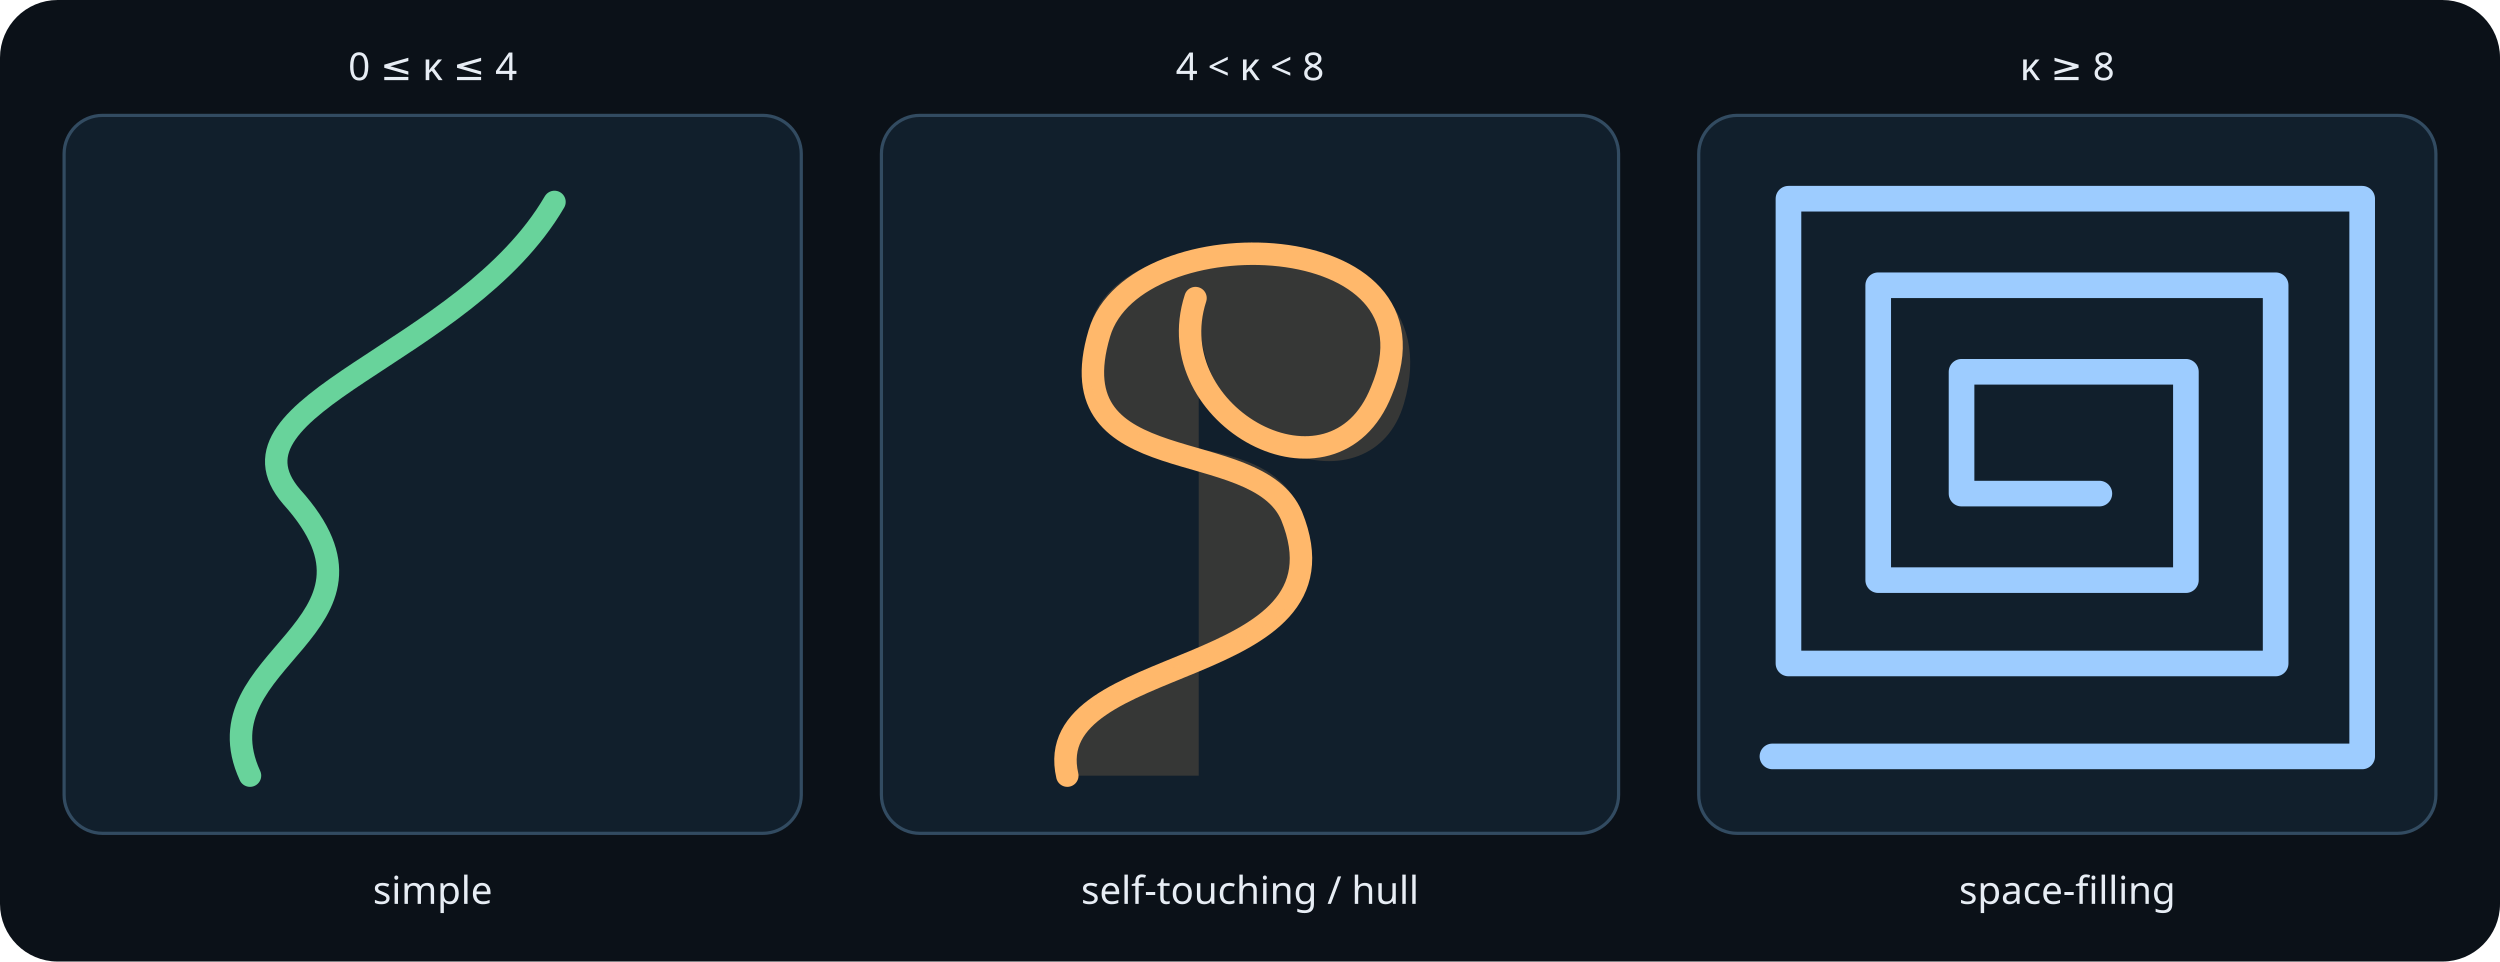
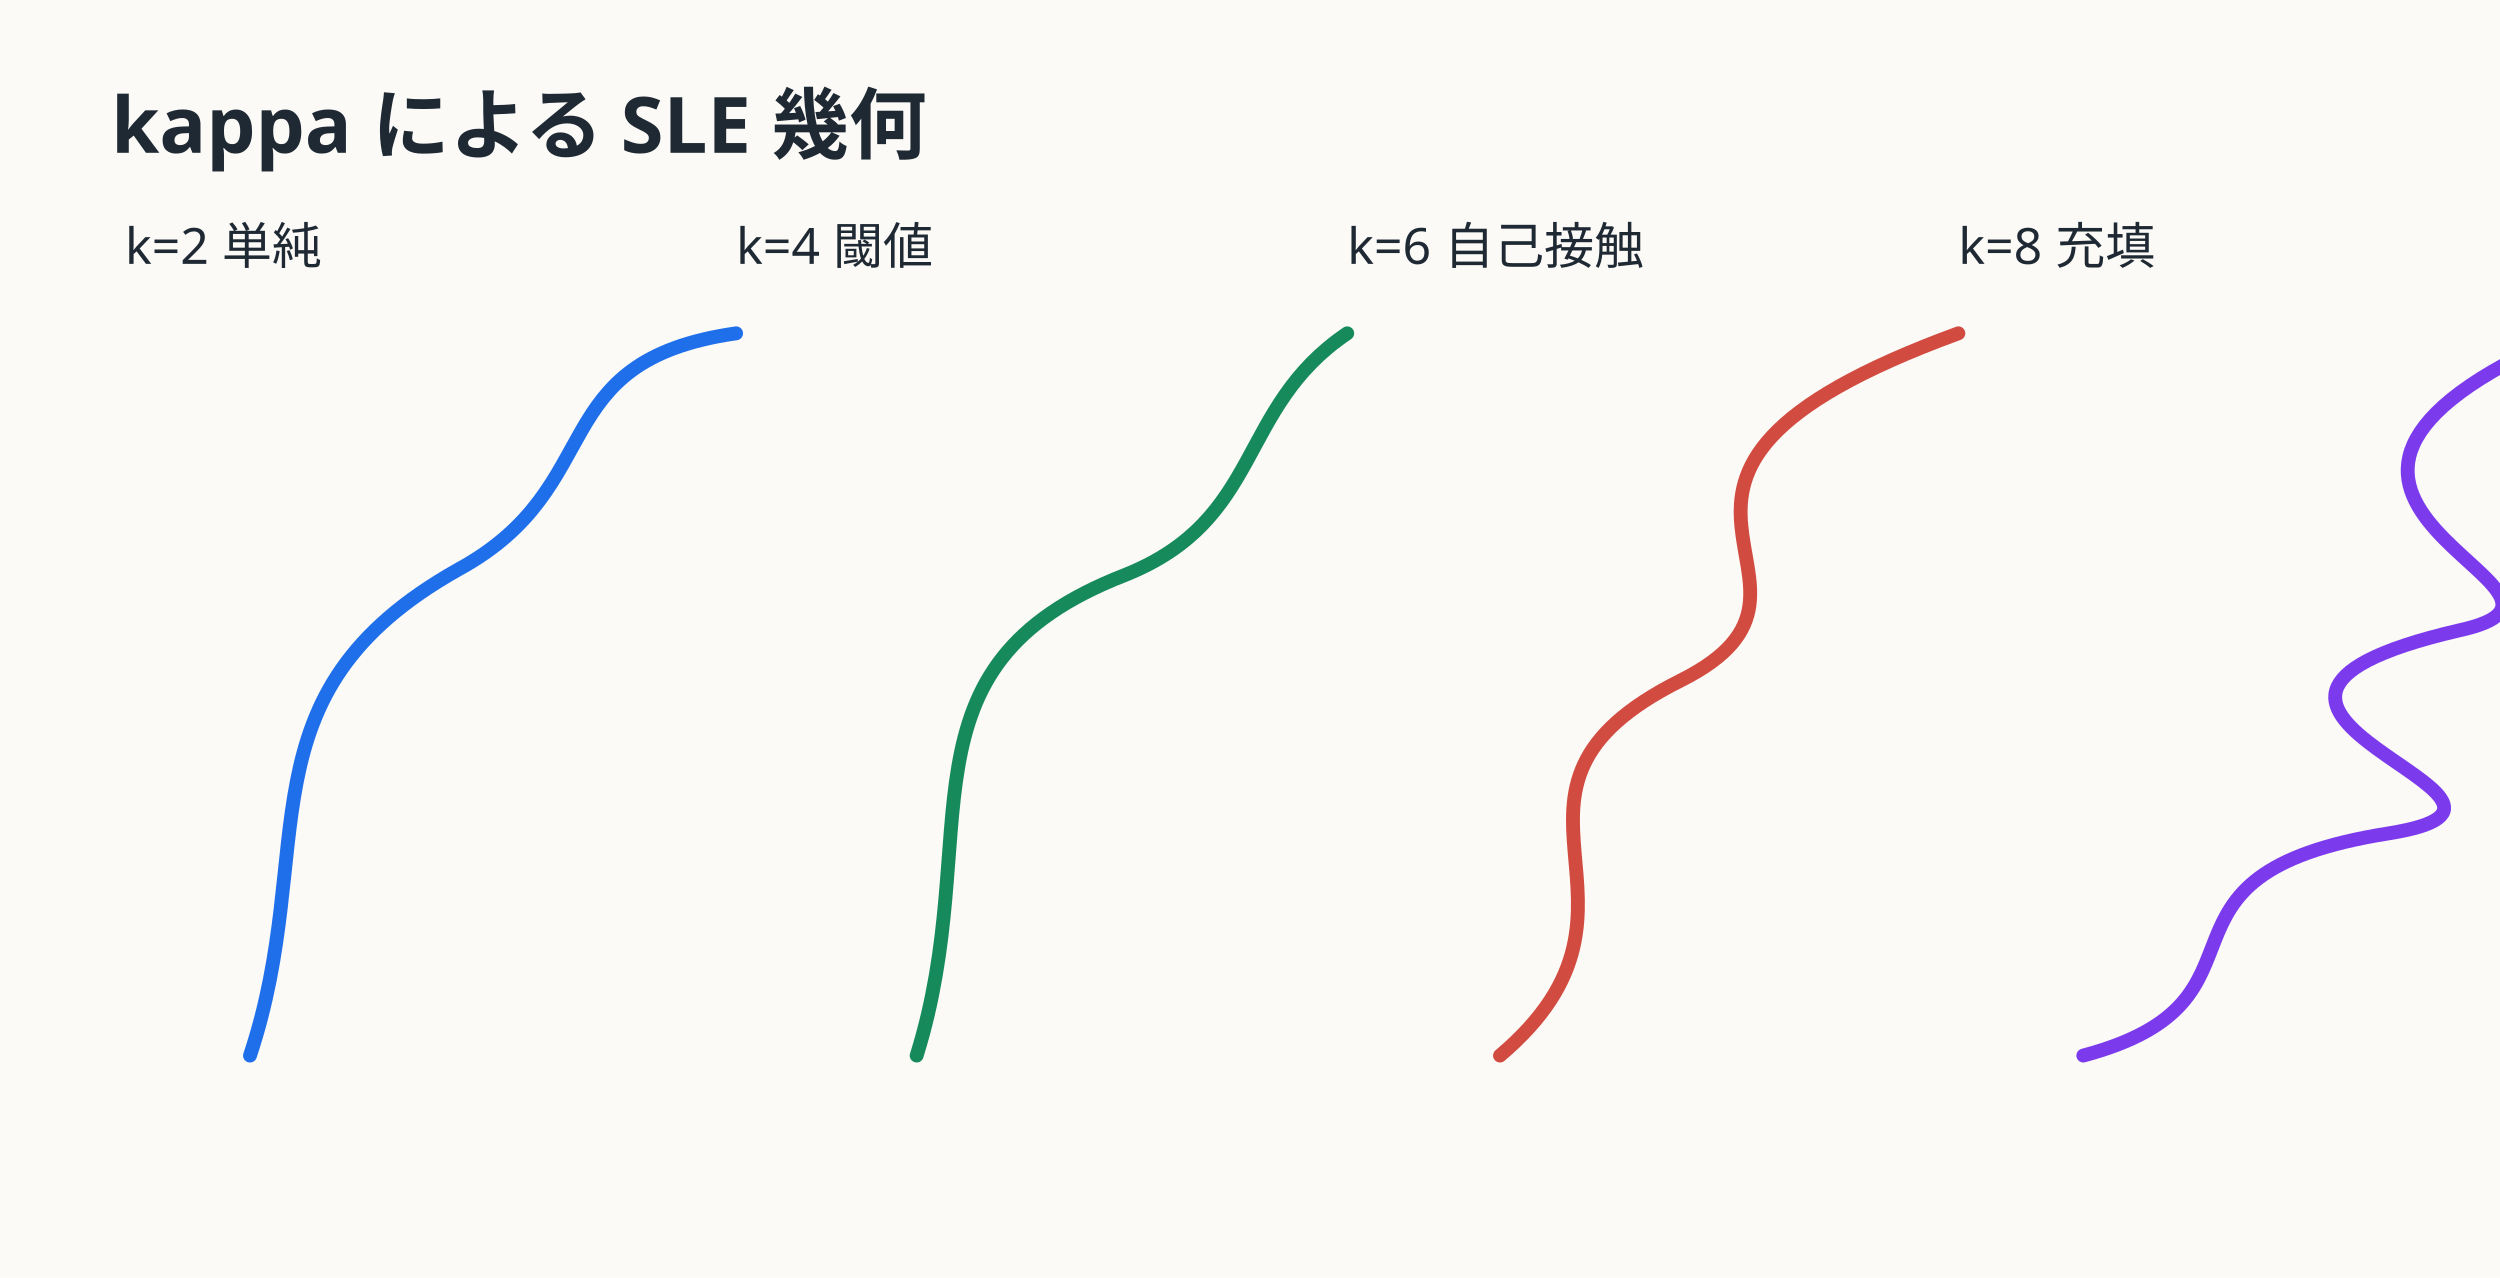
- <svg xmlns="http://www.w3.org/2000/svg" viewBox="0 0 780 300" role="img" aria-labelledby="title desc">
-   <rect width="780" height="300" rx="18" fill="#0b1118" />
-   <g fill="#111f2c" stroke="#324b61">
-     <rect x="20" y="36" width="230" height="224" rx="12" />
-     <rect x="275" y="36" width="230" height="224" rx="12" />
-     <rect x="530" y="36" width="230" height="224" rx="12" />
+ <svg xmlns="http://www.w3.org/2000/svg" viewBox="0 0 900 460" role="img">
+   <rect width="900" height="460" fill="#fbfaf7" />
+   <style>
+     .title{font:700 28px sans-serif;fill:#1f2933}
+     .label{font:18px sans-serif;fill:#1f2933}
+     .small{font:14px sans-serif;fill:#4b5563}
+     .axis{stroke:#111827;stroke-width:2;fill:none}
+     .line{stroke:#1f6feb;stroke-width:5;fill:none;stroke-linecap:round;stroke-linejoin:round}
+     .thin{stroke:#5b677a;stroke-width:2;fill:none}
+     .red{stroke:#d24b40;stroke-width:5;fill:none;stroke-linecap:round;stroke-linejoin:round}
+     .green{stroke:#178a5b;stroke-width:5;fill:none;stroke-linecap:round;stroke-linejoin:round}
+     .fillblue{fill:#dceafe;stroke:#1f6feb;stroke-width:2}
+     .fillred{fill:#fde2df;stroke:#d24b40;stroke-width:2}
+   </style>
+   <text x="40" y="55" class="title">kappa による SLE 幾何</text>
+   <g transform="translate(45,95)">
+     <text x="0" y="0" class="label">k=2 単純</text>
+     <path d="M45 285 C70 210 40 155 120 110 C175 80 150 35 220 25" class="line" />
  </g>
-   <path d="M78 242 C61 205 128 196 91 155 C66 126 145 111 173 63" fill="none" stroke="#68d39b" stroke-width="7" stroke-linecap="round" />
-   <path d="M333 242 C324 203 424 213 403 161 C392 135 329 151 343 104 C354 67 453 70 431 122 C416 160 361 130 373 93" fill="none" stroke="#ffb86b" stroke-width="7" stroke-linecap="round" />
-   <path d="M553 236 H737 V62 H558 V207 H710 V89 H586 V181 H682 V116 H612 V154 H655" fill="none" stroke="#9dccff" stroke-width="8" stroke-linecap="round" stroke-linejoin="round" />
-   <path d="M330 242 C320 202 426 214 406 160 C393 126 333 155 340 103 C346 65 456 65 438 126 C428 160 374 143 374 96 L374 242 Z" fill="#ffb86b" opacity=".16" />
-   <g fill="#e7edf4" font-family="system-ui, sans-serif" text-anchor="middle">
-     <text x="135" y="25">0 ≤ κ ≤ 4</text>
-     <text x="390" y="25">4 &lt; κ &lt; 8</text>
-     <text x="645" y="25">κ ≥ 8</text>
-     <text x="135" y="282">simple</text>
-     <text x="390" y="282">self-touching / hull</text>
-     <text x="645" y="282">space-filling</text>
+   <g transform="translate(265,95)">
+     <text x="0" y="0" class="label">k=4 閾値</text>
+     <path d="M65 285 C90 205 55 145 140 112 C190 92 180 52 220 25" class="green" />
+   </g>
+   <g transform="translate(485,95)">
+     <text x="0" y="0" class="label">k=6 自己接触</text>
+     <path d="M55 285 C120 230 40 190 120 150 C190 115 75 78 220 25" class="red" />
+   </g>
+   <g transform="translate(705,95)">
+     <text x="0" y="0" class="label">k=8 充填</text>
+     <path d="M45 285 C120 265 60 220 155 205 C230 193 60 160 180 132 C245 118 80 85 220 25" stroke="#7c3aed" stroke-width="5" fill="none" stroke-linecap="round" />
  </g>
</svg>
